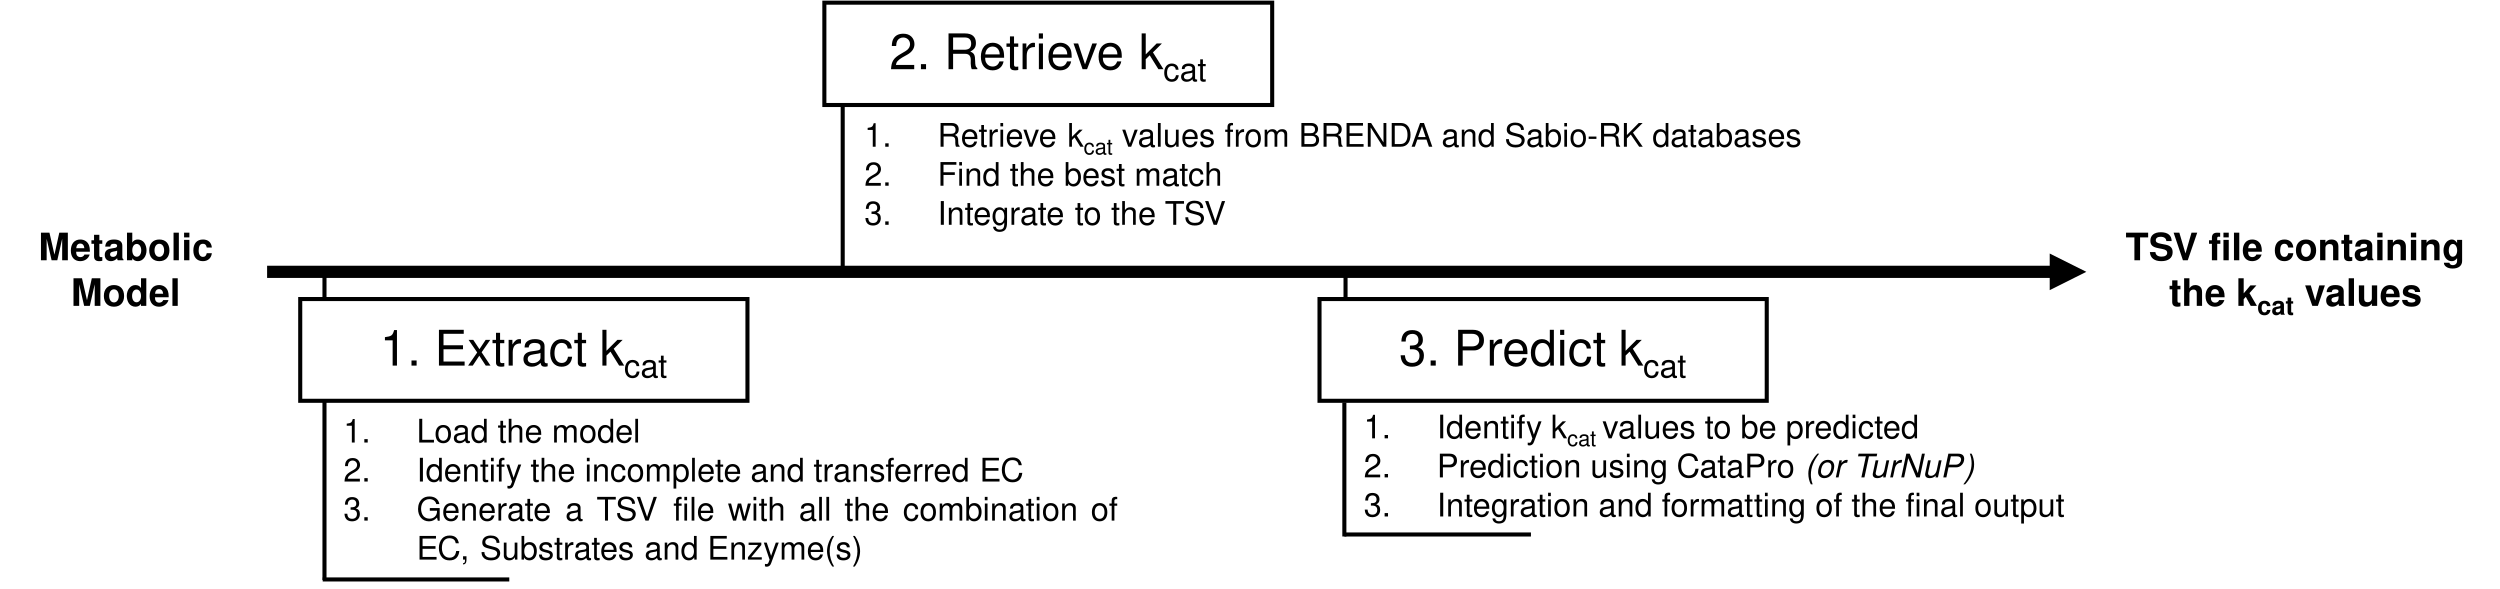
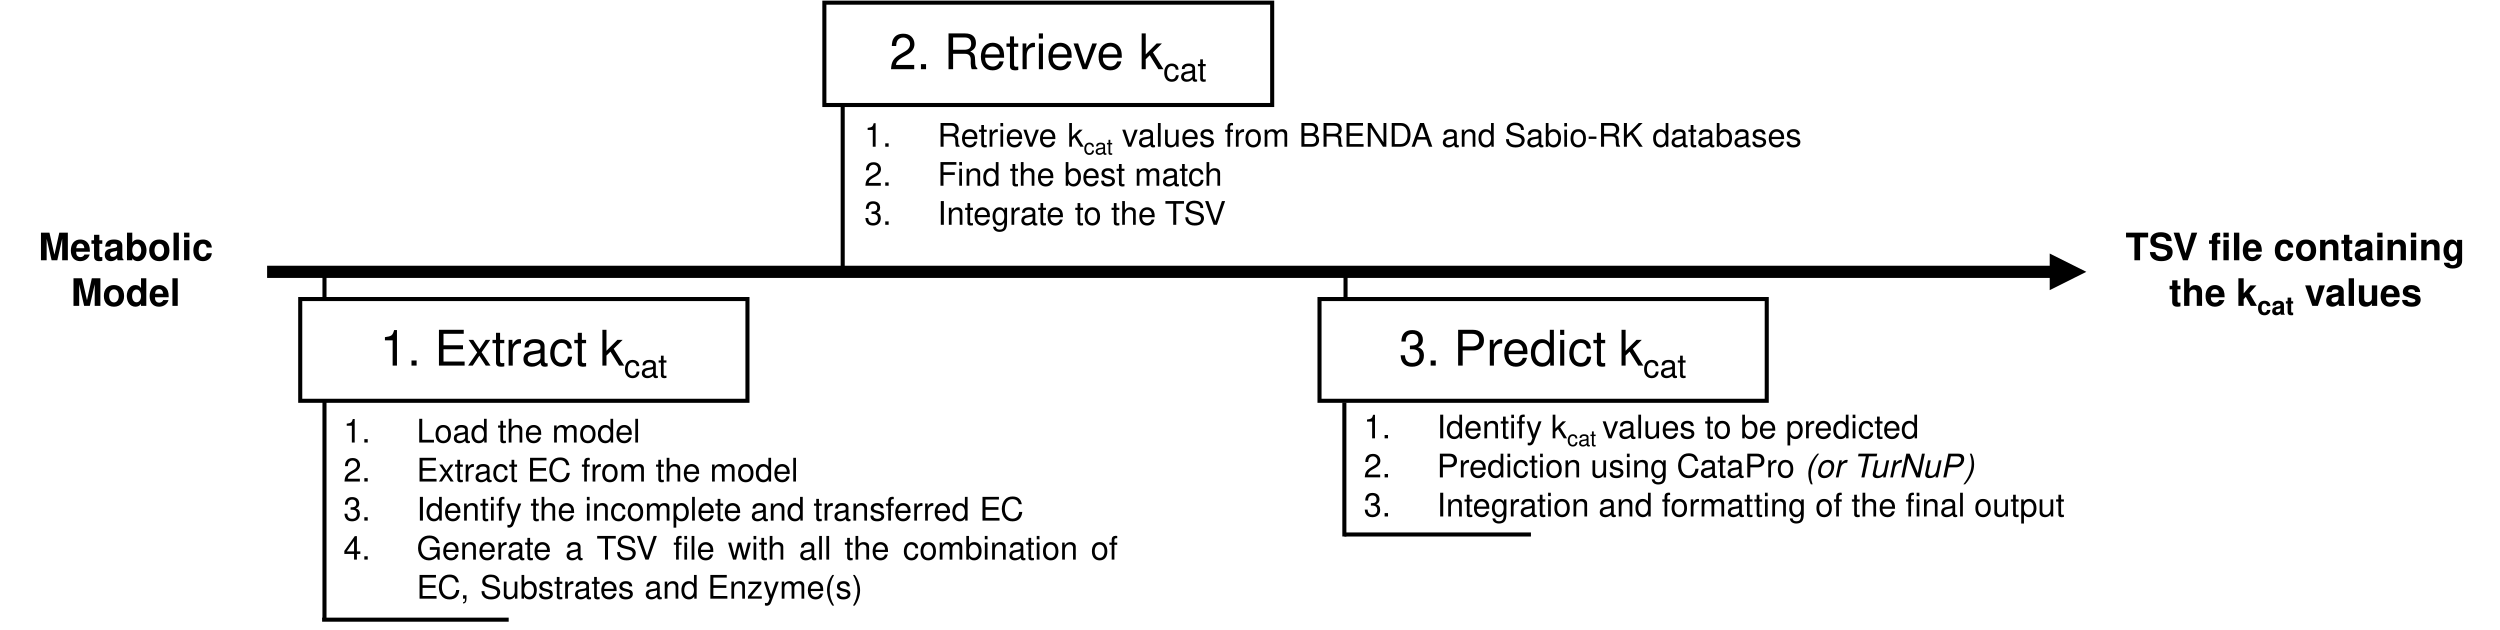
- <svg xmlns="http://www.w3.org/2000/svg" width="4226" height="995" xml:space="preserve" overflow="hidden">
+ <svg xmlns="http://www.w3.org/2000/svg" width="4226" height="1064" xml:space="preserve" overflow="hidden">
  <g transform="translate(-73 -980)">
    <g>
      <rect x="580.5" y="1485.5" width="756" height="172" stroke="#000000" stroke-width="6.875" stroke-linecap="butt" stroke-linejoin="miter" stroke-miterlimit="8" stroke-opacity="1" fill="none" />
      <text fill="#000000" fill-opacity="1" font-family="Helvetica,Helvetica_MSFontService,sans-serif" font-style="normal" font-variant="normal" font-weight="400" font-stretch="normal" font-size="83" text-anchor="start" direction="ltr" writing-mode="lr-tb" unicode-bidi="normal" text-decoration="none" transform="matrix(1 0 0 1 715.226 1598)">1. Extract </text>
      <text fill="#000000" fill-opacity="1" font-family="Helvetica,Helvetica_MSFontService,sans-serif" font-style="normal" font-variant="normal" font-weight="400" font-stretch="normal" font-size="83" text-anchor="start" direction="ltr" writing-mode="lr-tb" unicode-bidi="normal" text-decoration="none" transform="matrix(1 0 0 1 1086.48 1598)">k</text>
      <text fill="#000000" fill-opacity="1" font-family="Helvetica,Helvetica_MSFontService,sans-serif" font-style="normal" font-variant="normal" font-weight="400" font-stretch="normal" font-size="55" text-anchor="start" direction="ltr" writing-mode="lr-tb" unicode-bidi="normal" text-decoration="none" transform="matrix(1 0 0 1 1127.73 1618)">cat</text>
      <rect x="1466.5" y="984.5" width="757" height="173" stroke="#000000" stroke-width="6.875" stroke-linecap="butt" stroke-linejoin="miter" stroke-miterlimit="8" stroke-opacity="1" fill="none" />
      <text fill="#000000" fill-opacity="1" font-family="Helvetica,Helvetica_MSFontService,sans-serif" font-style="normal" font-variant="normal" font-weight="400" font-stretch="normal" font-size="83" text-anchor="start" direction="ltr" writing-mode="lr-tb" unicode-bidi="normal" text-decoration="none" transform="matrix(1 0 0 1 1576.38 1097)">2. Retrieve </text>
      <text fill="#000000" fill-opacity="1" font-family="Helvetica,Helvetica_MSFontService,sans-serif" font-style="normal" font-variant="normal" font-weight="400" font-stretch="normal" font-size="83" text-anchor="start" direction="ltr" writing-mode="lr-tb" unicode-bidi="normal" text-decoration="none" transform="matrix(1 0 0 1 1998.05 1097)">k</text>
      <text fill="#000000" fill-opacity="1" font-family="Helvetica,Helvetica_MSFontService,sans-serif" font-style="normal" font-variant="normal" font-weight="400" font-stretch="normal" font-size="55" text-anchor="start" direction="ltr" writing-mode="lr-tb" unicode-bidi="normal" text-decoration="none" transform="matrix(1 0 0 1 2039.3 1117)">cat</text>
      <rect x="2303.5" y="1485.5" width="756" height="172" stroke="#000000" stroke-width="6.875" stroke-linecap="butt" stroke-linejoin="miter" stroke-miterlimit="8" stroke-opacity="1" fill="none" />
      <text fill="#000000" fill-opacity="1" font-family="Helvetica,Helvetica_MSFontService,sans-serif" font-style="normal" font-variant="normal" font-weight="400" font-stretch="normal" font-size="83" text-anchor="start" direction="ltr" writing-mode="lr-tb" unicode-bidi="normal" text-decoration="none" transform="matrix(1 0 0 1 2437.98 1598)">3. Predict </text>
      <text fill="#000000" fill-opacity="1" font-family="Helvetica,Helvetica_MSFontService,sans-serif" font-style="normal" font-variant="normal" font-weight="400" font-stretch="normal" font-size="83" text-anchor="start" direction="ltr" writing-mode="lr-tb" unicode-bidi="normal" text-decoration="none" transform="matrix(1 0 0 1 2809.23 1598)">k</text>
      <text fill="#000000" fill-opacity="1" font-family="Helvetica,Helvetica_MSFontService,sans-serif" font-style="normal" font-variant="normal" font-weight="400" font-stretch="normal" font-size="55" text-anchor="start" direction="ltr" writing-mode="lr-tb" unicode-bidi="normal" text-decoration="none" transform="matrix(1 0 0 1 2850.48 1618)">cat</text>
      <path d="M524.5 1429.19 3548.16 1429.19 3548.16 1449.81 524.5 1449.81ZM3537.84 1408.56 3599.72 1439.5 3537.84 1470.44Z" fill="#000000" fill-rule="nonzero" fill-opacity="1" />
      <path d="M621.5 1439.5 621.5 1485.65" stroke="#000000" stroke-width="6.875" stroke-linecap="butt" stroke-linejoin="miter" stroke-miterlimit="8" stroke-opacity="1" fill="none" fill-rule="evenodd" />
      <path d="M1497.5 1157.5 1497.5 1439.5" stroke="#000000" stroke-width="6.875" stroke-linecap="butt" stroke-linejoin="miter" stroke-miterlimit="8" stroke-opacity="1" fill="none" fill-rule="evenodd" />
      <path d="M2347.5 1439.5 2347.5 1485.65" stroke="#000000" stroke-width="6.875" stroke-linecap="butt" stroke-linejoin="miter" stroke-miterlimit="8" stroke-opacity="1" fill="none" fill-rule="evenodd" />
      <text fill="#000000" fill-opacity="1" font-family="Helvetica,Helvetica_MSFontService,sans-serif" font-style="normal" font-variant="normal" font-weight="700" font-stretch="normal" font-size="64" text-anchor="start" direction="ltr" writing-mode="lr-tb" unicode-bidi="normal" text-decoration="none" transform="matrix(1 0 0 1 3665.95 1420)">TSV file containing </text>
      <text fill="#000000" fill-opacity="1" font-family="Helvetica,Helvetica_MSFontService,sans-serif" font-style="normal" font-variant="normal" font-weight="700" font-stretch="normal" font-size="64" text-anchor="start" direction="ltr" writing-mode="lr-tb" unicode-bidi="normal" text-decoration="none" transform="matrix(1 0 0 1 3739.56 1497)">the </text>
      <text fill="#000000" fill-opacity="1" font-family="Helvetica,Helvetica_MSFontService,sans-serif" font-style="normal" font-variant="normal" font-weight="700" font-stretch="normal" font-size="64" text-anchor="start" direction="ltr" writing-mode="lr-tb" unicode-bidi="normal" text-decoration="none" transform="matrix(1 0 0 1 3853 1497)">k</text>
      <text fill="#000000" fill-opacity="1" font-family="Helvetica,Helvetica_MSFontService,sans-serif" font-style="normal" font-variant="normal" font-weight="700" font-stretch="normal" font-size="43" text-anchor="start" direction="ltr" writing-mode="lr-tb" unicode-bidi="normal" text-decoration="none" transform="matrix(1 0 0 1 3888.52 1512)">cat</text>
      <text fill="#000000" fill-opacity="1" font-family="Helvetica,Helvetica_MSFontService,sans-serif" font-style="normal" font-variant="normal" font-weight="700" font-stretch="normal" font-size="64" text-anchor="start" direction="ltr" writing-mode="lr-tb" unicode-bidi="normal" text-decoration="none" transform="matrix(1 0 0 1 3968.73 1497)">values</text>
      <text fill="#000000" fill-opacity="1" font-family="Helvetica,Helvetica_MSFontService,sans-serif" font-style="normal" font-variant="normal" font-weight="400" font-stretch="normal" font-size="55" text-anchor="start" direction="ltr" writing-mode="lr-tb" unicode-bidi="normal" text-decoration="none" transform="matrix(1 0 0 1 653.504 1728)">1.</text>
      <text fill="#000000" fill-opacity="1" font-family="Helvetica,Helvetica_MSFontService,sans-serif" font-style="normal" font-variant="normal" font-weight="400" font-stretch="normal" font-size="55" text-anchor="start" direction="ltr" writing-mode="lr-tb" unicode-bidi="normal" text-decoration="none" transform="matrix(1 0 0 1 777.254 1728)">Load</text>
      <text fill="#000000" fill-opacity="1" font-family="Helvetica,Helvetica_MSFontService,sans-serif" font-style="normal" font-variant="normal" font-weight="400" font-stretch="normal" font-size="55" text-anchor="start" direction="ltr" writing-mode="lr-tb" unicode-bidi="normal" text-decoration="none" transform="matrix(1 0 0 1 914.181 1728)">the</text>
      <text fill="#000000" fill-opacity="1" font-family="Helvetica,Helvetica_MSFontService,sans-serif" font-style="normal" font-variant="normal" font-weight="400" font-stretch="normal" font-size="55" text-anchor="start" direction="ltr" writing-mode="lr-tb" unicode-bidi="normal" text-decoration="none" transform="matrix(1 0 0 1 1005.85 1728)">model</text>
      <text fill="#000000" fill-opacity="1" font-family="Helvetica,Helvetica_MSFontService,sans-serif" font-style="normal" font-variant="normal" font-weight="400" font-stretch="normal" font-size="55" text-anchor="start" direction="ltr" writing-mode="lr-tb" unicode-bidi="normal" text-decoration="none" transform="matrix(1 0 0 1 653.504 1794)">2.</text>
-       <text fill="#000000" fill-opacity="1" font-family="Helvetica,Helvetica_MSFontService,sans-serif" font-style="normal" font-variant="normal" font-weight="400" font-stretch="normal" font-size="55" text-anchor="start" direction="ltr" writing-mode="lr-tb" unicode-bidi="normal" text-decoration="none" transform="matrix(1 0 0 1 777.254 1794)">Identify</text>
-       <text fill="#000000" fill-opacity="1" font-family="Helvetica,Helvetica_MSFontService,sans-serif" font-style="normal" font-variant="normal" font-weight="400" font-stretch="normal" font-size="55" text-anchor="start" direction="ltr" writing-mode="lr-tb" unicode-bidi="normal" text-decoration="none" transform="matrix(1 0 0 1 969.754 1794)">the</text>
-       <text fill="#000000" fill-opacity="1" font-family="Helvetica,Helvetica_MSFontService,sans-serif" font-style="normal" font-variant="normal" font-weight="400" font-stretch="normal" font-size="55" text-anchor="start" direction="ltr" writing-mode="lr-tb" unicode-bidi="normal" text-decoration="none" transform="matrix(1 0 0 1 1061.42 1794)">incomplete</text>
-       <text fill="#000000" fill-opacity="1" font-family="Helvetica,Helvetica_MSFontService,sans-serif" font-style="normal" font-variant="normal" font-weight="400" font-stretch="normal" font-size="55" text-anchor="start" direction="ltr" writing-mode="lr-tb" unicode-bidi="normal" text-decoration="none" transform="matrix(1 0 0 1 1341.58 1794)">and</text>
-       <text fill="#000000" fill-opacity="1" font-family="Helvetica,Helvetica_MSFontService,sans-serif" font-style="normal" font-variant="normal" font-weight="400" font-stretch="normal" font-size="55" text-anchor="start" direction="ltr" writing-mode="lr-tb" unicode-bidi="normal" text-decoration="none" transform="matrix(1 0 0 1 1448.14 1794)">transferred</text>
-       <text fill="#000000" fill-opacity="1" font-family="Helvetica,Helvetica_MSFontService,sans-serif" font-style="normal" font-variant="normal" font-weight="400" font-stretch="normal" font-size="55" text-anchor="start" direction="ltr" writing-mode="lr-tb" unicode-bidi="normal" text-decoration="none" transform="matrix(1 0 0 1 1728.87 1794)">EC</text>
+       <text fill="#000000" fill-opacity="1" font-family="Helvetica,Helvetica_MSFontService,sans-serif" font-style="normal" font-variant="normal" font-weight="400" font-stretch="normal" font-size="55" text-anchor="start" direction="ltr" writing-mode="lr-tb" unicode-bidi="normal" text-decoration="none" transform="matrix(1 0 0 1 777.254 1794)">Extract</text>
+       <text fill="#000000" fill-opacity="1" font-family="Helvetica,Helvetica_MSFontService,sans-serif" font-style="normal" font-variant="normal" font-weight="400" font-stretch="normal" font-size="55" text-anchor="start" direction="ltr" writing-mode="lr-tb" unicode-bidi="normal" text-decoration="none" transform="matrix(1 0 0 1 964.024 1794)">EC</text>
+       <text fill="#000000" fill-opacity="1" font-family="Helvetica,Helvetica_MSFontService,sans-serif" font-style="normal" font-variant="normal" font-weight="400" font-stretch="normal" font-size="55" text-anchor="start" direction="ltr" writing-mode="lr-tb" unicode-bidi="normal" text-decoration="none" transform="matrix(1 0 0 1 1055.69 1794)">from</text>
+       <text fill="#000000" fill-opacity="1" font-family="Helvetica,Helvetica_MSFontService,sans-serif" font-style="normal" font-variant="normal" font-weight="400" font-stretch="normal" font-size="55" text-anchor="start" direction="ltr" writing-mode="lr-tb" unicode-bidi="normal" text-decoration="none" transform="matrix(1 0 0 1 1181.16 1794)">the</text>
+       <text fill="#000000" fill-opacity="1" font-family="Helvetica,Helvetica_MSFontService,sans-serif" font-style="normal" font-variant="normal" font-weight="400" font-stretch="normal" font-size="55" text-anchor="start" direction="ltr" writing-mode="lr-tb" unicode-bidi="normal" text-decoration="none" transform="matrix(1 0 0 1 1272.83 1794)">model</text>
      <text fill="#000000" fill-opacity="1" font-family="Helvetica,Helvetica_MSFontService,sans-serif" font-style="normal" font-variant="normal" font-weight="400" font-stretch="normal" font-size="55" text-anchor="start" direction="ltr" writing-mode="lr-tb" unicode-bidi="normal" text-decoration="none" transform="matrix(1 0 0 1 653.504 1860)">3.</text>
-       <text fill="#000000" fill-opacity="1" font-family="Helvetica,Helvetica_MSFontService,sans-serif" font-style="normal" font-variant="normal" font-weight="400" font-stretch="normal" font-size="55" text-anchor="start" direction="ltr" writing-mode="lr-tb" unicode-bidi="normal" text-decoration="none" transform="matrix(1 0 0 1 777.254 1860)">Generate</text>
-       <text fill="#000000" fill-opacity="1" font-family="Helvetica,Helvetica_MSFontService,sans-serif" font-style="normal" font-variant="normal" font-weight="400" font-stretch="normal" font-size="55" text-anchor="start" direction="ltr" writing-mode="lr-tb" unicode-bidi="normal" text-decoration="none" transform="matrix(1 0 0 1 1028.4 1860)">a</text>
-       <text fill="#000000" fill-opacity="1" font-family="Helvetica,Helvetica_MSFontService,sans-serif" font-style="normal" font-variant="normal" font-weight="400" font-stretch="normal" font-size="55" text-anchor="start" direction="ltr" writing-mode="lr-tb" unicode-bidi="normal" text-decoration="none" transform="matrix(1 0 0 1 1081.31 1860)">TSV</text>
-       <text fill="#000000" fill-opacity="1" font-family="Helvetica,Helvetica_MSFontService,sans-serif" font-style="normal" font-variant="normal" font-weight="400" font-stretch="normal" font-size="55" text-anchor="start" direction="ltr" writing-mode="lr-tb" unicode-bidi="normal" text-decoration="none" transform="matrix(1 0 0 1 1211 1860)">file</text>
-       <text fill="#000000" fill-opacity="1" font-family="Helvetica,Helvetica_MSFontService,sans-serif" font-style="normal" font-variant="normal" font-weight="400" font-stretch="normal" font-size="55" text-anchor="start" direction="ltr" writing-mode="lr-tb" unicode-bidi="normal" text-decoration="none" transform="matrix(1 0 0 1 1303.44 1860)">with</text>
-       <text fill="#000000" fill-opacity="1" font-family="Helvetica,Helvetica_MSFontService,sans-serif" font-style="normal" font-variant="normal" font-weight="400" font-stretch="normal" font-size="55" text-anchor="start" direction="ltr" writing-mode="lr-tb" unicode-bidi="normal" text-decoration="none" transform="matrix(1 0 0 1 1423.39 1860)">all</text>
-       <text fill="#000000" fill-opacity="1" font-family="Helvetica,Helvetica_MSFontService,sans-serif" font-style="normal" font-variant="normal" font-weight="400" font-stretch="normal" font-size="55" text-anchor="start" direction="ltr" writing-mode="lr-tb" unicode-bidi="normal" text-decoration="none" transform="matrix(1 0 0 1 1500.39 1860)">the</text>
-       <text fill="#000000" fill-opacity="1" font-family="Helvetica,Helvetica_MSFontService,sans-serif" font-style="normal" font-variant="normal" font-weight="400" font-stretch="normal" font-size="55" text-anchor="start" direction="ltr" writing-mode="lr-tb" unicode-bidi="normal" text-decoration="none" transform="matrix(1 0 0 1 1599.16 1860)">combination</text>
-       <text fill="#000000" fill-opacity="1" font-family="Helvetica,Helvetica_MSFontService,sans-serif" font-style="normal" font-variant="normal" font-weight="400" font-stretch="normal" font-size="55" text-anchor="start" direction="ltr" writing-mode="lr-tb" unicode-bidi="normal" text-decoration="none" transform="matrix(1 0 0 1 1916.78 1860)">of</text>
-       <text fill="#000000" fill-opacity="1" font-family="Helvetica,Helvetica_MSFontService,sans-serif" font-style="normal" font-variant="normal" font-weight="400" font-stretch="normal" font-size="55" text-anchor="start" direction="ltr" writing-mode="lr-tb" unicode-bidi="normal" text-decoration="none" transform="matrix(1 0 0 1 777.254 1926)">EC,</text>
-       <text fill="#000000" fill-opacity="1" font-family="Helvetica,Helvetica_MSFontService,sans-serif" font-style="normal" font-variant="normal" font-weight="400" font-stretch="normal" font-size="55" text-anchor="start" direction="ltr" writing-mode="lr-tb" unicode-bidi="normal" text-decoration="none" transform="matrix(1 0 0 1 884.389 1926)">Substrates</text>
-       <text fill="#000000" fill-opacity="1" font-family="Helvetica,Helvetica_MSFontService,sans-serif" font-style="normal" font-variant="normal" font-weight="400" font-stretch="normal" font-size="55" text-anchor="start" direction="ltr" writing-mode="lr-tb" unicode-bidi="normal" text-decoration="none" transform="matrix(1 0 0 1 1162.25 1926)">and</text>
-       <text fill="#000000" fill-opacity="1" font-family="Helvetica,Helvetica_MSFontService,sans-serif" font-style="normal" font-variant="normal" font-weight="400" font-stretch="normal" font-size="55" text-anchor="start" direction="ltr" writing-mode="lr-tb" unicode-bidi="normal" text-decoration="none" transform="matrix(1 0 0 1 1268.82 1926)">Enzyme(s)</text>
-       <path d="M621.5 1657.5 621.5 1960.5" stroke="#000000" stroke-width="6.875" stroke-linecap="butt" stroke-linejoin="miter" stroke-miterlimit="8" stroke-opacity="1" fill="none" fill-rule="evenodd" />
-       <path d="M0 0 315.387 0" stroke="#000000" stroke-width="6.875" stroke-linecap="butt" stroke-linejoin="miter" stroke-miterlimit="8" stroke-opacity="1" fill="none" fill-rule="evenodd" transform="matrix(-1 0 0 1 933.887 1959.5)" />
+       <text fill="#000000" fill-opacity="1" font-family="Helvetica,Helvetica_MSFontService,sans-serif" font-style="normal" font-variant="normal" font-weight="400" font-stretch="normal" font-size="55" text-anchor="start" direction="ltr" writing-mode="lr-tb" unicode-bidi="normal" text-decoration="none" transform="matrix(1 0 0 1 777.254 1860)">Identify</text>
+       <text fill="#000000" fill-opacity="1" font-family="Helvetica,Helvetica_MSFontService,sans-serif" font-style="normal" font-variant="normal" font-weight="400" font-stretch="normal" font-size="55" text-anchor="start" direction="ltr" writing-mode="lr-tb" unicode-bidi="normal" text-decoration="none" transform="matrix(1 0 0 1 969.754 1860)">the</text>
+       <text fill="#000000" fill-opacity="1" font-family="Helvetica,Helvetica_MSFontService,sans-serif" font-style="normal" font-variant="normal" font-weight="400" font-stretch="normal" font-size="55" text-anchor="start" direction="ltr" writing-mode="lr-tb" unicode-bidi="normal" text-decoration="none" transform="matrix(1 0 0 1 1061.42 1860)">incomplete</text>
+       <text fill="#000000" fill-opacity="1" font-family="Helvetica,Helvetica_MSFontService,sans-serif" font-style="normal" font-variant="normal" font-weight="400" font-stretch="normal" font-size="55" text-anchor="start" direction="ltr" writing-mode="lr-tb" unicode-bidi="normal" text-decoration="none" transform="matrix(1 0 0 1 1341.58 1860)">and</text>
+       <text fill="#000000" fill-opacity="1" font-family="Helvetica,Helvetica_MSFontService,sans-serif" font-style="normal" font-variant="normal" font-weight="400" font-stretch="normal" font-size="55" text-anchor="start" direction="ltr" writing-mode="lr-tb" unicode-bidi="normal" text-decoration="none" transform="matrix(1 0 0 1 1448.14 1860)">transferred</text>
+       <text fill="#000000" fill-opacity="1" font-family="Helvetica,Helvetica_MSFontService,sans-serif" font-style="normal" font-variant="normal" font-weight="400" font-stretch="normal" font-size="55" text-anchor="start" direction="ltr" writing-mode="lr-tb" unicode-bidi="normal" text-decoration="none" transform="matrix(1 0 0 1 1728.87 1860)">EC</text>
+       <text fill="#000000" fill-opacity="1" font-family="Helvetica,Helvetica_MSFontService,sans-serif" font-style="normal" font-variant="normal" font-weight="400" font-stretch="normal" font-size="55" text-anchor="start" direction="ltr" writing-mode="lr-tb" unicode-bidi="normal" text-decoration="none" transform="matrix(1 0 0 1 653.504 1926)">4.</text>
+       <text fill="#000000" fill-opacity="1" font-family="Helvetica,Helvetica_MSFontService,sans-serif" font-style="normal" font-variant="normal" font-weight="400" font-stretch="normal" font-size="55" text-anchor="start" direction="ltr" writing-mode="lr-tb" unicode-bidi="normal" text-decoration="none" transform="matrix(1 0 0 1 777.254 1926)">Generate</text>
+       <text fill="#000000" fill-opacity="1" font-family="Helvetica,Helvetica_MSFontService,sans-serif" font-style="normal" font-variant="normal" font-weight="400" font-stretch="normal" font-size="55" text-anchor="start" direction="ltr" writing-mode="lr-tb" unicode-bidi="normal" text-decoration="none" transform="matrix(1 0 0 1 1028.4 1926)">a</text>
+       <text fill="#000000" fill-opacity="1" font-family="Helvetica,Helvetica_MSFontService,sans-serif" font-style="normal" font-variant="normal" font-weight="400" font-stretch="normal" font-size="55" text-anchor="start" direction="ltr" writing-mode="lr-tb" unicode-bidi="normal" text-decoration="none" transform="matrix(1 0 0 1 1081.31 1926)">TSV</text>
+       <text fill="#000000" fill-opacity="1" font-family="Helvetica,Helvetica_MSFontService,sans-serif" font-style="normal" font-variant="normal" font-weight="400" font-stretch="normal" font-size="55" text-anchor="start" direction="ltr" writing-mode="lr-tb" unicode-bidi="normal" text-decoration="none" transform="matrix(1 0 0 1 1211 1926)">file</text>
+       <text fill="#000000" fill-opacity="1" font-family="Helvetica,Helvetica_MSFontService,sans-serif" font-style="normal" font-variant="normal" font-weight="400" font-stretch="normal" font-size="55" text-anchor="start" direction="ltr" writing-mode="lr-tb" unicode-bidi="normal" text-decoration="none" transform="matrix(1 0 0 1 1303.44 1926)">with</text>
+       <text fill="#000000" fill-opacity="1" font-family="Helvetica,Helvetica_MSFontService,sans-serif" font-style="normal" font-variant="normal" font-weight="400" font-stretch="normal" font-size="55" text-anchor="start" direction="ltr" writing-mode="lr-tb" unicode-bidi="normal" text-decoration="none" transform="matrix(1 0 0 1 1423.39 1926)">all</text>
+       <text fill="#000000" fill-opacity="1" font-family="Helvetica,Helvetica_MSFontService,sans-serif" font-style="normal" font-variant="normal" font-weight="400" font-stretch="normal" font-size="55" text-anchor="start" direction="ltr" writing-mode="lr-tb" unicode-bidi="normal" text-decoration="none" transform="matrix(1 0 0 1 1500.39 1926)">the</text>
+       <text fill="#000000" fill-opacity="1" font-family="Helvetica,Helvetica_MSFontService,sans-serif" font-style="normal" font-variant="normal" font-weight="400" font-stretch="normal" font-size="55" text-anchor="start" direction="ltr" writing-mode="lr-tb" unicode-bidi="normal" text-decoration="none" transform="matrix(1 0 0 1 1599.16 1926)">combination</text>
+       <text fill="#000000" fill-opacity="1" font-family="Helvetica,Helvetica_MSFontService,sans-serif" font-style="normal" font-variant="normal" font-weight="400" font-stretch="normal" font-size="55" text-anchor="start" direction="ltr" writing-mode="lr-tb" unicode-bidi="normal" text-decoration="none" transform="matrix(1 0 0 1 1916.78 1926)">of</text>
+       <text fill="#000000" fill-opacity="1" font-family="Helvetica,Helvetica_MSFontService,sans-serif" font-style="normal" font-variant="normal" font-weight="400" font-stretch="normal" font-size="55" text-anchor="start" direction="ltr" writing-mode="lr-tb" unicode-bidi="normal" text-decoration="none" transform="matrix(1 0 0 1 777.254 1992)">EC,</text>
+       <text fill="#000000" fill-opacity="1" font-family="Helvetica,Helvetica_MSFontService,sans-serif" font-style="normal" font-variant="normal" font-weight="400" font-stretch="normal" font-size="55" text-anchor="start" direction="ltr" writing-mode="lr-tb" unicode-bidi="normal" text-decoration="none" transform="matrix(1 0 0 1 884.389 1992)">Substrates</text>
+       <text fill="#000000" fill-opacity="1" font-family="Helvetica,Helvetica_MSFontService,sans-serif" font-style="normal" font-variant="normal" font-weight="400" font-stretch="normal" font-size="55" text-anchor="start" direction="ltr" writing-mode="lr-tb" unicode-bidi="normal" text-decoration="none" transform="matrix(1 0 0 1 1162.25 1992)">and</text>
+       <text fill="#000000" fill-opacity="1" font-family="Helvetica,Helvetica_MSFontService,sans-serif" font-style="normal" font-variant="normal" font-weight="400" font-stretch="normal" font-size="55" text-anchor="start" direction="ltr" writing-mode="lr-tb" unicode-bidi="normal" text-decoration="none" transform="matrix(1 0 0 1 1268.82 1992)">Enzyme(s)</text>
+       <path d="M621.5 1657.5 621.5 2027.15" stroke="#000000" stroke-width="6.875" stroke-linecap="butt" stroke-linejoin="miter" stroke-miterlimit="8" stroke-opacity="1" fill="none" fill-rule="evenodd" />
+       <path d="M0 0 315.387 0" stroke="#000000" stroke-width="6.875" stroke-linecap="butt" stroke-linejoin="miter" stroke-miterlimit="8" stroke-opacity="1" fill="none" fill-rule="evenodd" transform="matrix(-1 0 0 1 932.887 2027.5)" />
      <text fill="#000000" fill-opacity="1" font-family="Helvetica,Helvetica_MSFontService,sans-serif" font-style="normal" font-variant="normal" font-weight="400" font-stretch="normal" font-size="55" text-anchor="start" direction="ltr" writing-mode="lr-tb" unicode-bidi="normal" text-decoration="none" transform="matrix(1 0 0 1 1534.07 1228)">1.</text>
      <text fill="#000000" fill-opacity="1" font-family="Helvetica,Helvetica_MSFontService,sans-serif" font-style="normal" font-variant="normal" font-weight="400" font-stretch="normal" font-size="55" text-anchor="start" direction="ltr" writing-mode="lr-tb" unicode-bidi="normal" text-decoration="none" transform="matrix(1 0 0 1 1657.82 1228)">Retrieve</text>
      <text fill="#000000" fill-opacity="1" font-family="Helvetica,Helvetica_MSFontService,sans-serif" font-style="normal" font-variant="normal" font-weight="400" font-stretch="normal" font-size="55" text-anchor="start" direction="ltr" writing-mode="lr-tb" unicode-bidi="normal" text-decoration="none" transform="matrix(1 0 0 1 1877.25 1228)">k</text>
      <text fill="#000000" fill-opacity="1" font-family="Helvetica,Helvetica_MSFontService,sans-serif" font-style="normal" font-variant="normal" font-weight="400" font-stretch="normal" font-size="37" text-anchor="start" direction="ltr" writing-mode="lr-tb" unicode-bidi="normal" text-decoration="none" transform="matrix(1 0 0 1 1904.75 1241)">cat</text>
      <text fill="#000000" fill-opacity="1" font-family="Helvetica,Helvetica_MSFontService,sans-serif" font-style="normal" font-variant="normal" font-weight="400" font-stretch="normal" font-size="55" text-anchor="start" direction="ltr" writing-mode="lr-tb" unicode-bidi="normal" text-decoration="none" transform="matrix(1 0 0 1 1969.49 1228)">values</text>
      <text fill="#000000" fill-opacity="1" font-family="Helvetica,Helvetica_MSFontService,sans-serif" font-style="normal" font-variant="normal" font-weight="400" font-stretch="normal" font-size="55" text-anchor="start" direction="ltr" writing-mode="lr-tb" unicode-bidi="normal" text-decoration="none" transform="matrix(1 0 0 1 2143.08 1228)">from</text>
      <text fill="#000000" fill-opacity="1" font-family="Helvetica,Helvetica_MSFontService,sans-serif" font-style="normal" font-variant="normal" font-weight="400" font-stretch="normal" font-size="55" text-anchor="start" direction="ltr" writing-mode="lr-tb" unicode-bidi="normal" text-decoration="none" transform="matrix(1 0 0 1 2268.55 1228)">BRENDA</text>
      <text fill="#000000" fill-opacity="1" font-family="Helvetica,Helvetica_MSFontService,sans-serif" font-style="normal" font-variant="normal" font-weight="400" font-stretch="normal" font-size="55" text-anchor="start" direction="ltr" writing-mode="lr-tb" unicode-bidi="normal" text-decoration="none" transform="matrix(1 0 0 1 2509.61 1228)">and</text>
      <text fill="#000000" fill-opacity="1" font-family="Helvetica,Helvetica_MSFontService,sans-serif" font-style="normal" font-variant="normal" font-weight="400" font-stretch="normal" font-size="55" text-anchor="start" direction="ltr" writing-mode="lr-tb" unicode-bidi="normal" text-decoration="none" transform="matrix(1 0 0 1 2616.17 1228)">Sabio</text>
      <text fill="#000000" fill-opacity="1" font-family="Helvetica,Helvetica_MSFontService,sans-serif" font-style="normal" font-variant="normal" font-weight="400" font-stretch="normal" font-size="55" text-anchor="start" direction="ltr" writing-mode="lr-tb" unicode-bidi="normal" text-decoration="none" transform="matrix(1 0 0 1 2755.97 1228)">-</text>
      <text fill="#000000" fill-opacity="1" font-family="Helvetica,Helvetica_MSFontService,sans-serif" font-style="normal" font-variant="normal" font-weight="400" font-stretch="normal" font-size="55" text-anchor="start" direction="ltr" writing-mode="lr-tb" unicode-bidi="normal" text-decoration="none" transform="matrix(1 0 0 1 2774.3 1228)">RK</text>
      <text fill="#000000" fill-opacity="1" font-family="Helvetica,Helvetica_MSFontService,sans-serif" font-style="normal" font-variant="normal" font-weight="400" font-stretch="normal" font-size="55" text-anchor="start" direction="ltr" writing-mode="lr-tb" unicode-bidi="normal" text-decoration="none" transform="matrix(1 0 0 1 2865.97 1228)">databases</text>
      <text fill="#000000" fill-opacity="1" font-family="Helvetica,Helvetica_MSFontService,sans-serif" font-style="normal" font-variant="normal" font-weight="400" font-stretch="normal" font-size="55" text-anchor="start" direction="ltr" writing-mode="lr-tb" unicode-bidi="normal" text-decoration="none" transform="matrix(1 0 0 1 1534.07 1294)">2.</text>
      <text fill="#000000" fill-opacity="1" font-family="Helvetica,Helvetica_MSFontService,sans-serif" font-style="normal" font-variant="normal" font-weight="400" font-stretch="normal" font-size="55" text-anchor="start" direction="ltr" writing-mode="lr-tb" unicode-bidi="normal" text-decoration="none" transform="matrix(1 0 0 1 1657.82 1294)">Find</text>
      <text fill="#000000" fill-opacity="1" font-family="Helvetica,Helvetica_MSFontService,sans-serif" font-style="normal" font-variant="normal" font-weight="400" font-stretch="normal" font-size="55" text-anchor="start" direction="ltr" writing-mode="lr-tb" unicode-bidi="normal" text-decoration="none" transform="matrix(1 0 0 1 1779.85 1294)">the</text>
      <text fill="#000000" fill-opacity="1" font-family="Helvetica,Helvetica_MSFontService,sans-serif" font-style="normal" font-variant="normal" font-weight="400" font-stretch="normal" font-size="55" text-anchor="start" direction="ltr" writing-mode="lr-tb" unicode-bidi="normal" text-decoration="none" transform="matrix(1 0 0 1 1871.52 1294)">best</text>
      <text fill="#000000" fill-opacity="1" font-family="Helvetica,Helvetica_MSFontService,sans-serif" font-style="normal" font-variant="normal" font-weight="400" font-stretch="normal" font-size="55" text-anchor="start" direction="ltr" writing-mode="lr-tb" unicode-bidi="normal" text-decoration="none" transform="matrix(1 0 0 1 1990.69 1294)">match</text>
      <text fill="#000000" fill-opacity="1" font-family="Helvetica,Helvetica_MSFontService,sans-serif" font-style="normal" font-variant="normal" font-weight="400" font-stretch="normal" font-size="55" text-anchor="start" direction="ltr" writing-mode="lr-tb" unicode-bidi="normal" text-decoration="none" transform="matrix(1 0 0 1 1534.07 1360)">3.</text>
      <text fill="#000000" fill-opacity="1" font-family="Helvetica,Helvetica_MSFontService,sans-serif" font-style="normal" font-variant="normal" font-weight="400" font-stretch="normal" font-size="55" text-anchor="start" direction="ltr" writing-mode="lr-tb" unicode-bidi="normal" text-decoration="none" transform="matrix(1 0 0 1 1657.82 1360)">Integrate</text>
      <text fill="#000000" fill-opacity="1" font-family="Helvetica,Helvetica_MSFontService,sans-serif" font-style="normal" font-variant="normal" font-weight="400" font-stretch="normal" font-size="55" text-anchor="start" direction="ltr" writing-mode="lr-tb" unicode-bidi="normal" text-decoration="none" transform="matrix(1 0 0 1 1889.85 1360)">to</text>
      <text fill="#000000" fill-opacity="1" font-family="Helvetica,Helvetica_MSFontService,sans-serif" font-style="normal" font-variant="normal" font-weight="400" font-stretch="normal" font-size="55" text-anchor="start" direction="ltr" writing-mode="lr-tb" unicode-bidi="normal" text-decoration="none" transform="matrix(1 0 0 1 1951.16 1360)">the</text>
      <text fill="#000000" fill-opacity="1" font-family="Helvetica,Helvetica_MSFontService,sans-serif" font-style="normal" font-variant="normal" font-weight="400" font-stretch="normal" font-size="55" text-anchor="start" direction="ltr" writing-mode="lr-tb" unicode-bidi="normal" text-decoration="none" transform="matrix(1 0 0 1 2041.86 1360)">TSV</text>
      <path d="M2345.5 1660.5 2345.5 1886.87" stroke="#000000" stroke-width="6.875" stroke-linecap="butt" stroke-linejoin="miter" stroke-miterlimit="8" stroke-opacity="1" fill="none" fill-rule="evenodd" />
      <path d="M0 0 315.387 0" stroke="#000000" stroke-width="6.875" stroke-linecap="butt" stroke-linejoin="miter" stroke-miterlimit="8" stroke-opacity="1" fill="none" fill-rule="evenodd" transform="matrix(-1 0 0 1 2660.89 1883.5)" />
      <text fill="#000000" fill-opacity="1" font-family="Helvetica,Helvetica_MSFontService,sans-serif" font-style="normal" font-variant="normal" font-weight="400" font-stretch="normal" font-size="55" text-anchor="start" direction="ltr" writing-mode="lr-tb" unicode-bidi="normal" text-decoration="none" transform="matrix(1 0 0 1 2378.21 1721)">1.</text>
      <text fill="#000000" fill-opacity="1" font-family="Helvetica,Helvetica_MSFontService,sans-serif" font-style="normal" font-variant="normal" font-weight="400" font-stretch="normal" font-size="55" text-anchor="start" direction="ltr" writing-mode="lr-tb" unicode-bidi="normal" text-decoration="none" transform="matrix(1 0 0 1 2501.96 1721)">Identify </text>
      <text fill="#000000" fill-opacity="1" font-family="Helvetica,Helvetica_MSFontService,sans-serif" font-style="normal" font-variant="normal" font-weight="400" font-stretch="normal" font-size="55" text-anchor="start" direction="ltr" writing-mode="lr-tb" unicode-bidi="normal" text-decoration="none" transform="matrix(1 0 0 1 2694.46 1721)">k</text>
      <text fill="#000000" fill-opacity="1" font-family="Helvetica,Helvetica_MSFontService,sans-serif" font-style="normal" font-variant="normal" font-weight="400" font-stretch="normal" font-size="37" text-anchor="start" direction="ltr" writing-mode="lr-tb" unicode-bidi="normal" text-decoration="none" transform="matrix(1 0 0 1 2721.96 1734)">cat</text>
      <text fill="#000000" fill-opacity="1" font-family="Helvetica,Helvetica_MSFontService,sans-serif" font-style="normal" font-variant="normal" font-weight="400" font-stretch="normal" font-size="55" text-anchor="start" direction="ltr" writing-mode="lr-tb" unicode-bidi="normal" text-decoration="none" transform="matrix(1 0 0 1 2781.55 1721)">values to be predicted </text>
      <text fill="#000000" fill-opacity="1" font-family="Helvetica,Helvetica_MSFontService,sans-serif" font-style="normal" font-variant="normal" font-weight="400" font-stretch="normal" font-size="55" text-anchor="start" direction="ltr" writing-mode="lr-tb" unicode-bidi="normal" text-decoration="none" transform="matrix(1 0 0 1 2378.21 1787)">2.</text>
      <text fill="#000000" fill-opacity="1" font-family="Helvetica,Helvetica_MSFontService,sans-serif" font-style="normal" font-variant="normal" font-weight="400" font-stretch="normal" font-size="55" text-anchor="start" direction="ltr" writing-mode="lr-tb" unicode-bidi="normal" text-decoration="none" transform="matrix(1 0 0 1 2501.96 1787)">Prediction using </text>
      <text fill="#000000" fill-opacity="1" font-family="Helvetica,Helvetica_MSFontService,sans-serif" font-style="normal" font-variant="normal" font-weight="400" font-stretch="normal" font-size="55" text-anchor="start" direction="ltr" writing-mode="lr-tb" unicode-bidi="normal" text-decoration="none" transform="matrix(1 0 0 1 2907.01 1787)">CataPro</text>
      <text fill="#000000" fill-opacity="1" font-family="Helvetica,Helvetica_MSFontService,sans-serif" font-style="oblique" font-variant="normal" font-weight="400" font-stretch="normal" font-size="55" text-anchor="start" direction="ltr" writing-mode="lr-tb" unicode-bidi="normal" text-decoration="none" transform="matrix(1 0 0 1 3123.58 1787)">(or </text>
      <text fill="#000000" fill-opacity="1" font-family="Helvetica,Helvetica_MSFontService,sans-serif" font-style="oblique" font-variant="normal" font-weight="400" font-stretch="normal" font-size="55" text-anchor="start" direction="ltr" writing-mode="lr-tb" unicode-bidi="normal" text-decoration="none" transform="matrix(1 0 0 1 3205.11 1787)">TurNuP</text>
      <text fill="#000000" fill-opacity="1" font-family="Helvetica,Helvetica_MSFontService,sans-serif" font-style="oblique" font-variant="normal" font-weight="400" font-stretch="normal" font-size="55" text-anchor="start" direction="ltr" writing-mode="lr-tb" unicode-bidi="normal" text-decoration="none" transform="matrix(1 0 0 1 3392.16 1787)">) </text>
      <text fill="#000000" fill-opacity="1" font-family="Helvetica,Helvetica_MSFontService,sans-serif" font-style="normal" font-variant="normal" font-weight="400" font-stretch="normal" font-size="55" text-anchor="start" direction="ltr" writing-mode="lr-tb" unicode-bidi="normal" text-decoration="none" transform="matrix(1 0 0 1 2378.21 1853)">3.</text>
      <text fill="#000000" fill-opacity="1" font-family="Helvetica,Helvetica_MSFontService,sans-serif" font-style="normal" font-variant="normal" font-weight="400" font-stretch="normal" font-size="55" text-anchor="start" direction="ltr" writing-mode="lr-tb" unicode-bidi="normal" text-decoration="none" transform="matrix(1 0 0 1 2501.96 1853)">Integration and formatting of the final output</text>
      <text fill="#000000" fill-opacity="1" font-family="Helvetica,Helvetica_MSFontService,sans-serif" font-style="normal" font-variant="normal" font-weight="700" font-stretch="normal" font-size="64" text-anchor="start" direction="ltr" writing-mode="lr-tb" unicode-bidi="normal" text-decoration="none" transform="matrix(1 0 0 1 138.024 1420)">Metabolic </text>
      <text fill="#000000" fill-opacity="1" font-family="Helvetica,Helvetica_MSFontService,sans-serif" font-style="normal" font-variant="normal" font-weight="700" font-stretch="normal" font-size="64" text-anchor="start" direction="ltr" writing-mode="lr-tb" unicode-bidi="normal" text-decoration="none" transform="matrix(1 0 0 1 193.024 1497)">Model</text>
    </g>
  </g>
</svg>
